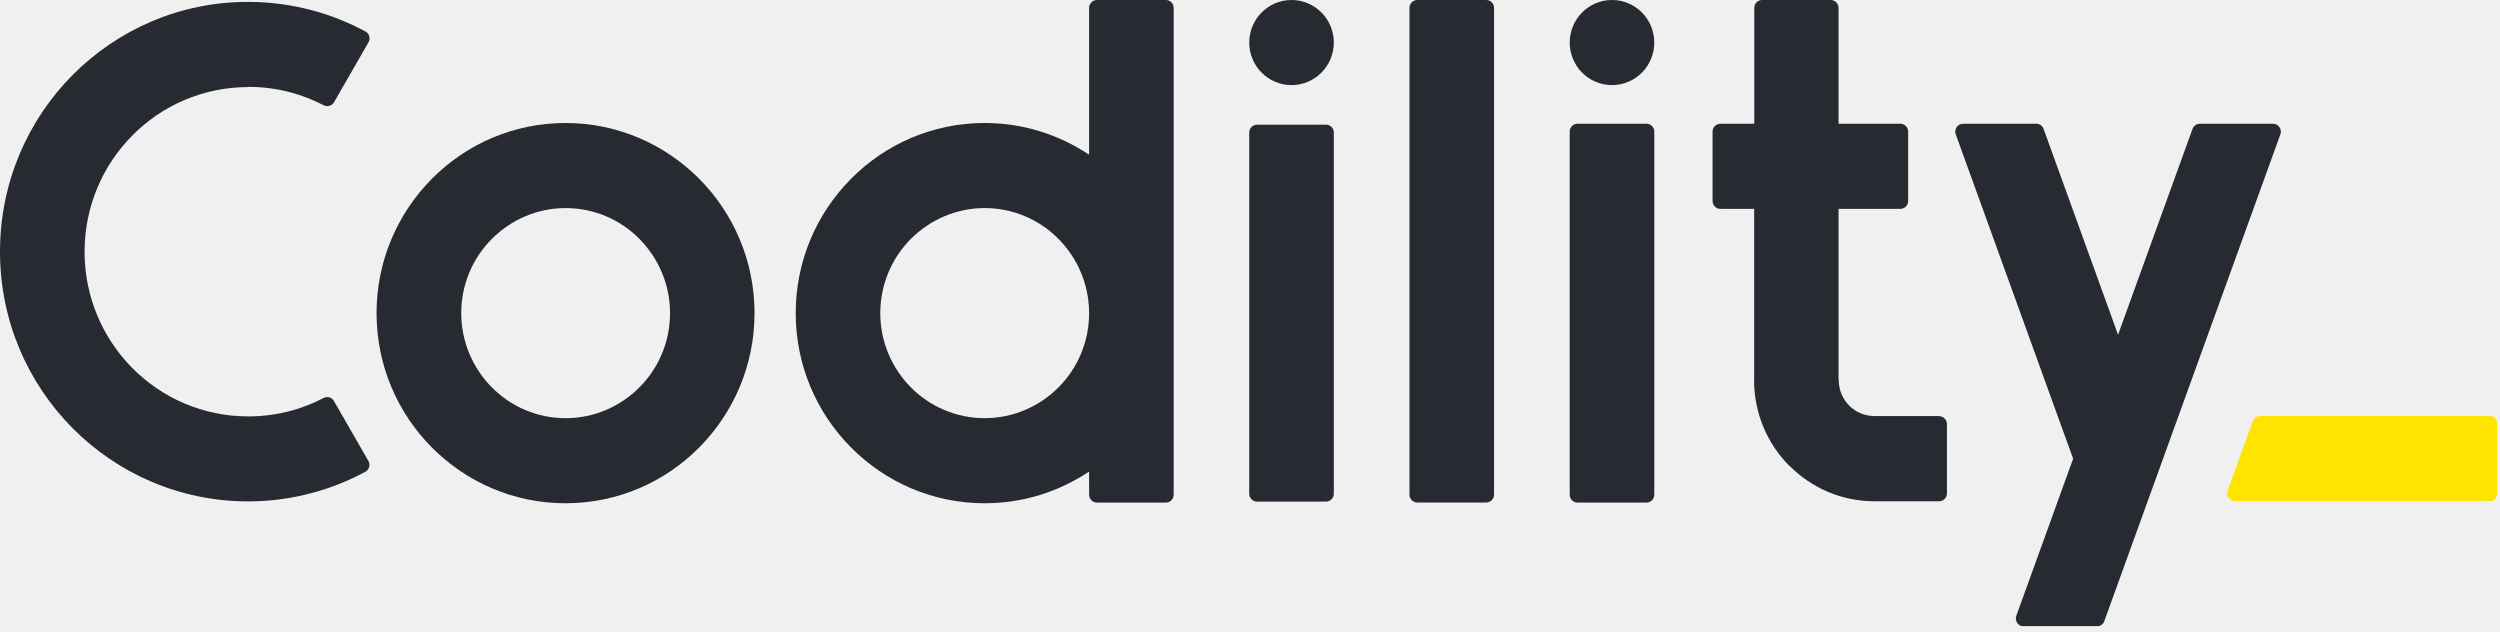
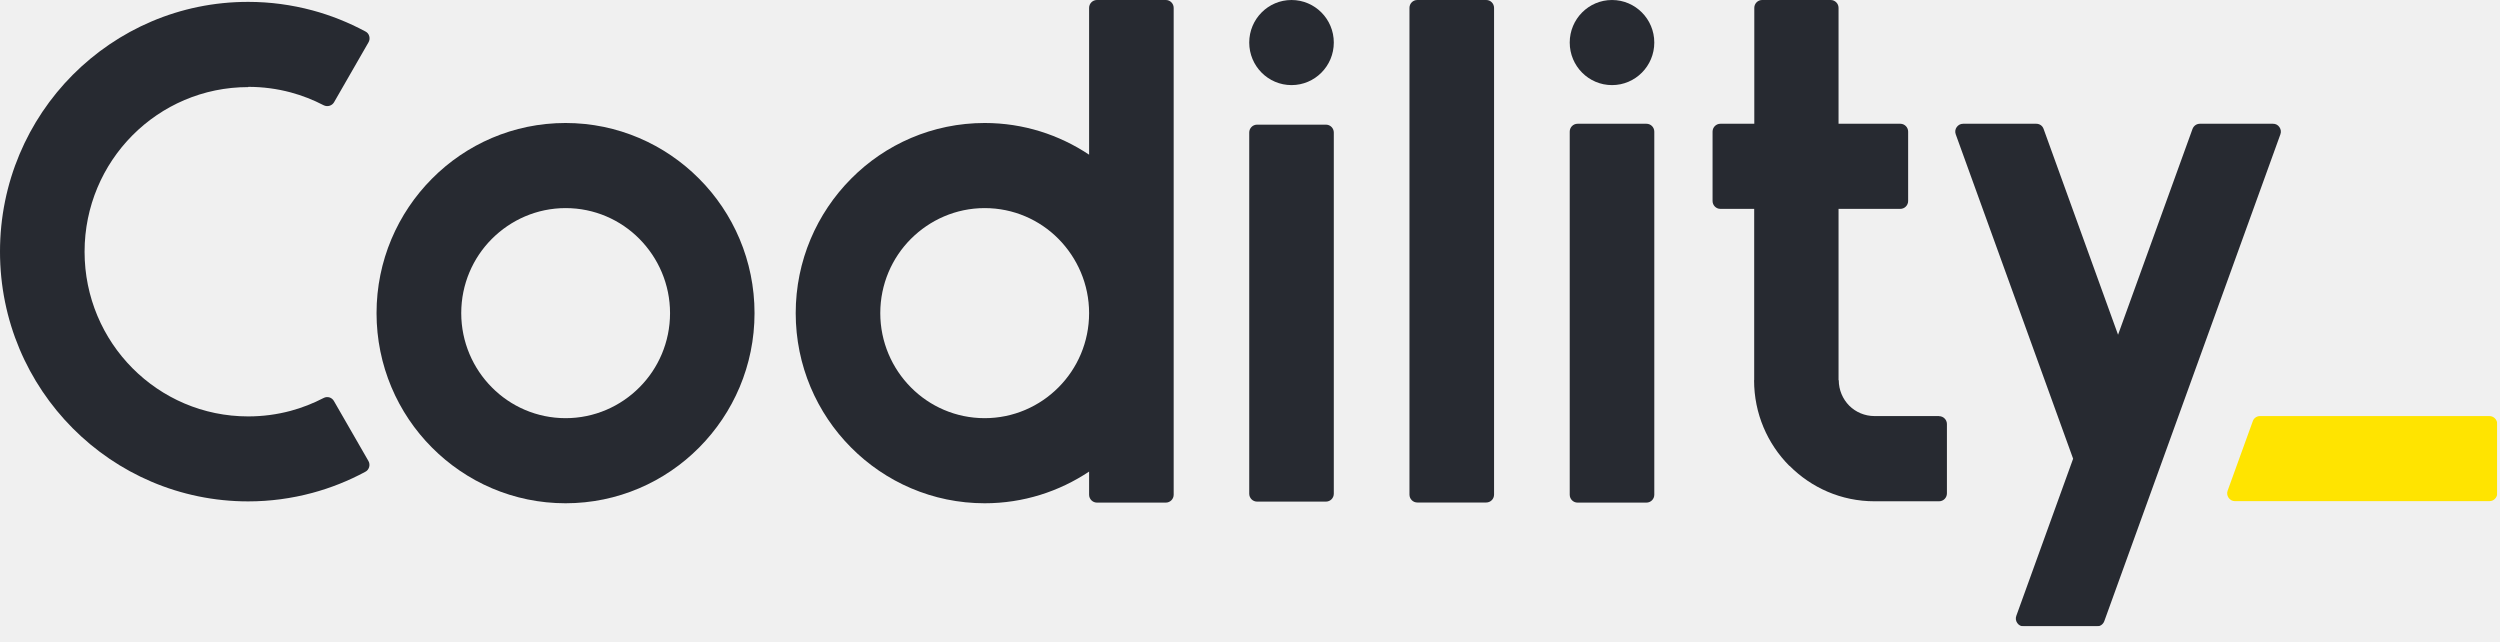
- <svg xmlns="http://www.w3.org/2000/svg" width="95" height="24" viewBox="0 0 95 24" fill="none">
+ <svg xmlns="http://www.w3.org/2000/svg" width="117" height="30" viewBox="0 0 117 30" fill="none">
  <g clip-path="url(#clip0_326_3354)">
-     <mask id="mask0_326_3354" style="mask-type:luminance" maskUnits="userSpaceOnUse" x="0" y="0" width="95" height="24">
-       <path d="M94.895 0H0V23.798H94.895V0Z" fill="white" />
+     <mask id="mask0_326_3354" style="mask-type:luminance" maskUnits="userSpaceOnUse" x="0" y="0" width="117" height="30">
+       <path d="M116.871 0H0V29.309H116.871V0Z" fill="white" />
    </mask>
    <g mask="url(#mask0_326_3354)">
-       <path d="M85.885 15.81H94.598C94.761 15.81 94.895 15.945 94.895 16.11V18.745C94.895 18.91 94.761 19.044 94.598 19.044H84.931C84.83 19.044 84.747 18.998 84.688 18.918C84.629 18.834 84.617 18.741 84.65 18.644L85.605 16.009C85.647 15.886 85.755 15.81 85.885 15.81Z" fill="#FFE400" />
-       <path d="M9.437 3.301C9.99 3.301 10.53 3.373 11.049 3.512C11.484 3.629 11.902 3.794 12.3 4C12.442 4.072 12.614 4.021 12.693 3.886L14.003 1.608C14.045 1.537 14.053 1.457 14.032 1.377C14.011 1.297 13.961 1.234 13.886 1.196C13.241 0.85 12.568 0.581 11.877 0.396C11.078 0.181 10.258 0.072 9.437 0.072C6.83 0.067 4.474 1.128 2.762 2.846C1.055 4.564 0 6.939 0 9.562C0 12.185 1.055 14.556 2.762 16.274C4.47 17.992 6.83 19.053 9.433 19.053C10.258 19.053 11.078 18.943 11.873 18.728C12.563 18.543 13.241 18.274 13.882 17.928C13.957 17.89 14.003 17.827 14.028 17.747C14.049 17.667 14.041 17.587 13.999 17.516L12.689 15.238C12.61 15.099 12.438 15.048 12.296 15.124C11.898 15.331 11.479 15.495 11.044 15.613C10.525 15.752 9.985 15.823 9.433 15.823C7.713 15.823 6.16 15.124 5.035 13.992C3.909 12.859 3.214 11.293 3.214 9.566C3.214 7.84 3.909 6.274 5.035 5.141C6.16 4.008 7.717 3.309 9.433 3.309L9.437 3.301Z" fill="#272A31" />
-       <path d="M21.49 4.674C19.507 4.674 17.711 5.482 16.414 6.792C15.112 8.101 14.309 9.907 14.309 11.899C14.309 13.891 15.112 15.701 16.414 17.006C17.715 18.316 19.511 19.124 21.49 19.124C23.47 19.124 25.269 18.316 26.567 17.006C27.868 15.697 28.672 13.891 28.672 11.899C28.672 9.907 27.868 8.097 26.567 6.792C25.265 5.482 23.47 4.674 21.49 4.674ZM24.298 14.72C23.583 15.44 22.587 15.891 21.494 15.891C20.402 15.891 19.406 15.444 18.691 14.72C17.975 14 17.527 12.998 17.527 11.899C17.527 10.8 17.971 9.798 18.691 9.078C19.41 8.358 20.402 7.907 21.494 7.907C22.587 7.907 23.583 8.354 24.298 9.078C25.014 9.802 25.462 10.8 25.462 11.899C25.462 12.998 25.018 14 24.298 14.72Z" fill="#272A31" />
-       <path d="M44.303 0H41.683C41.52 0 41.386 0.135 41.386 0.299V5.878C40.247 5.12 38.887 4.674 37.418 4.674C35.435 4.674 33.639 5.482 32.342 6.792C31.04 8.101 30.237 9.907 30.237 11.899C30.237 13.89 31.04 15.701 32.342 17.006C33.643 18.316 35.439 19.124 37.418 19.124C38.887 19.124 40.247 18.678 41.386 17.92V18.8C41.386 18.964 41.52 19.099 41.683 19.099H44.303C44.466 19.099 44.6 18.964 44.6 18.8V0.299C44.6 0.135 44.466 0 44.303 0ZM40.222 14.72C39.507 15.44 38.511 15.89 37.418 15.89C36.326 15.89 35.33 15.444 34.614 14.72C33.899 14 33.451 12.998 33.451 11.899C33.451 10.8 33.895 9.798 34.614 9.078C35.334 8.358 36.326 7.907 37.418 7.907C38.511 7.907 39.507 8.354 40.222 9.078C40.938 9.802 41.386 10.8 41.386 11.899C41.386 12.998 40.942 14 40.222 14.72Z" fill="#272A31" />
-       <path d="M50.388 4.737H47.768C47.604 4.737 47.471 4.871 47.471 5.036V18.762C47.471 18.927 47.604 19.061 47.768 19.061H50.388C50.552 19.061 50.685 18.927 50.685 18.762V5.036C50.685 4.871 50.552 4.737 50.388 4.737Z" fill="#272A31" />
-       <path d="M56.477 0H53.857C53.693 0 53.56 0.134 53.56 0.299V18.796C53.56 18.961 53.693 19.095 53.857 19.095H56.477C56.641 19.095 56.774 18.961 56.774 18.796V0.299C56.774 0.134 56.641 0 56.477 0Z" fill="#272A31" />
-       <path d="M62.566 4.703H59.946C59.782 4.703 59.649 4.837 59.649 5.002V18.8C59.649 18.965 59.782 19.099 59.946 19.099H62.566C62.73 19.099 62.863 18.965 62.863 18.8V5.002C62.863 4.837 62.73 4.703 62.566 4.703Z" fill="#272A31" />
-       <path d="M49.078 0C48.191 0 47.471 0.724 47.471 1.617C47.471 2.509 48.191 3.234 49.078 3.234C49.965 3.234 50.685 2.509 50.685 1.617C50.685 0.724 49.965 0 49.078 0Z" fill="#272A31" />
-       <path d="M61.256 0C60.369 0 59.649 0.724 59.649 1.617C59.649 2.509 60.369 3.234 61.256 3.234C62.143 3.234 62.863 2.509 62.863 1.617C62.863 0.724 62.143 0 61.256 0Z" fill="#272A31" />
-       <path d="M73.69 15.81H71.233C70.857 15.81 70.513 15.659 70.271 15.415C70.024 15.166 69.873 14.821 69.873 14.446H69.865V7.937H72.213C72.376 7.937 72.51 7.802 72.51 7.638V5.002C72.51 4.838 72.376 4.703 72.213 4.703H69.865V0.299C69.865 0.135 69.731 0 69.568 0H66.96C66.797 0 66.663 0.135 66.663 0.299V4.703H65.374C65.211 4.703 65.077 4.838 65.077 5.002V7.638C65.077 7.802 65.211 7.937 65.374 7.937H66.659V14.446H66.655C66.655 15.718 67.165 16.867 67.994 17.701H68.002C68.831 18.535 69.969 19.048 71.229 19.048H73.686C73.849 19.048 73.983 18.914 73.983 18.75V16.114C73.983 15.95 73.849 15.815 73.686 15.815L73.69 15.81Z" fill="#272A31" />
-       <path d="M86.617 4.829C86.559 4.745 86.475 4.703 86.375 4.703H83.596C83.47 4.703 83.361 4.779 83.315 4.901L80.486 12.72L77.657 4.901C77.615 4.779 77.507 4.703 77.377 4.703H74.598C74.498 4.703 74.414 4.749 74.355 4.829C74.297 4.914 74.284 5.006 74.318 5.103L78.779 17.431L76.619 23.402C76.586 23.495 76.598 23.591 76.657 23.676C76.716 23.76 76.799 23.802 76.9 23.802H79.683C79.808 23.802 79.917 23.726 79.963 23.604L86.655 5.103C86.689 5.01 86.676 4.914 86.617 4.829Z" fill="#272A31" />
+       <path d="M105.774 19.472H116.505C116.706 19.472 116.871 19.638 116.871 19.84V23.086C116.871 23.289 116.706 23.454 116.505 23.454H104.599C104.475 23.454 104.372 23.397 104.3 23.299C104.228 23.195 104.212 23.081 104.254 22.962L105.429 19.716C105.48 19.565 105.614 19.472 105.774 19.472Z" fill="#FFE400" />
+       <path d="M11.623 4.065C12.303 4.065 12.968 4.154 13.607 4.325C14.143 4.47 14.659 4.672 15.148 4.926C15.323 5.014 15.535 4.952 15.633 4.786L17.246 1.981C17.297 1.893 17.308 1.794 17.282 1.696C17.256 1.597 17.194 1.519 17.102 1.473C16.308 1.047 15.478 0.716 14.628 0.487C13.643 0.223 12.633 0.088 11.623 0.088C8.412 0.083 5.51 1.39 3.402 3.505C1.299 5.621 0 8.546 0 11.777C0 15.007 1.299 17.927 3.402 20.042C5.505 22.158 8.412 23.465 11.617 23.465C12.633 23.465 13.643 23.33 14.622 23.066C15.473 22.837 16.308 22.506 17.096 22.08C17.189 22.034 17.246 21.956 17.277 21.857C17.303 21.759 17.292 21.66 17.241 21.572L15.627 18.767C15.53 18.596 15.318 18.533 15.143 18.627C14.653 18.881 14.138 19.083 13.602 19.228C12.963 19.399 12.298 19.488 11.617 19.488C9.499 19.488 7.587 18.627 6.2 17.232C4.814 15.837 3.958 13.908 3.958 11.782C3.958 9.656 4.814 7.727 6.2 6.332C7.587 4.937 9.504 4.076 11.617 4.076L11.623 4.065Z" fill="#272A31" />
+       <path d="M26.467 5.756C24.024 5.756 21.813 6.752 20.215 8.364C18.612 9.977 17.622 12.202 17.622 14.655C17.622 17.107 18.612 19.337 20.215 20.945C21.818 22.557 24.029 23.553 26.467 23.553C28.905 23.553 31.121 22.557 32.719 20.945C34.322 19.332 35.312 17.107 35.312 14.655C35.312 12.202 34.322 9.972 32.719 8.364C31.116 6.752 28.905 5.756 26.467 5.756ZM29.925 18.129C29.044 19.016 27.817 19.57 26.472 19.57C25.127 19.57 23.9 19.021 23.019 18.129C22.137 17.242 21.586 16.008 21.586 14.655C21.586 13.301 22.132 12.067 23.019 11.18C23.905 10.293 25.127 9.739 26.472 9.739C27.817 9.739 29.044 10.288 29.925 11.18C30.807 12.072 31.358 13.301 31.358 14.655C31.358 16.008 30.812 17.242 29.925 18.129Z" fill="#272A31" />
+       <path d="M54.562 0H51.336C51.135 0 50.97 0.166 50.97 0.368V7.239C49.568 6.306 47.893 5.756 46.084 5.756C43.641 5.756 41.429 6.752 39.832 8.364C38.229 9.977 37.239 12.202 37.239 14.655C37.239 17.107 38.229 19.337 39.832 20.945C41.434 22.557 43.646 23.553 46.084 23.553C47.893 23.553 49.568 23.003 50.97 22.07V23.154C50.97 23.356 51.135 23.522 51.336 23.522H54.562C54.763 23.522 54.928 23.356 54.928 23.154V0.368C54.928 0.166 54.763 0 54.562 0ZM49.537 18.129C48.656 19.016 47.429 19.57 46.084 19.57C44.738 19.57 43.512 19.021 42.63 18.129C41.749 17.242 41.197 16.008 41.197 14.655C41.197 13.301 41.744 12.067 42.63 11.18C43.517 10.293 44.738 9.739 46.084 9.739C47.429 9.739 48.656 10.288 49.537 11.18C50.418 12.072 50.97 13.301 50.97 14.655C50.97 16.008 50.423 17.242 49.537 18.129Z" fill="#272A31" />
+       <path d="M62.056 5.834H58.83C58.628 5.834 58.464 5.999 58.464 6.202V23.107C58.464 23.31 58.628 23.475 58.83 23.475H62.056C62.258 23.475 62.422 23.31 62.422 23.107V6.202C62.422 5.999 62.258 5.834 62.056 5.834Z" fill="#272A31" />
+       <path d="M69.556 0H66.329C66.127 0 65.963 0.165 65.963 0.368V23.148C65.963 23.352 66.127 23.517 66.329 23.517H69.556C69.758 23.517 69.922 23.352 69.922 23.148V0.368C69.922 0.165 69.758 0 69.556 0Z" fill="#272A31" />
+       <path d="M77.055 5.792H73.829C73.627 5.792 73.463 5.957 73.463 6.16V23.154C73.463 23.357 73.627 23.522 73.829 23.522H77.055C77.257 23.522 77.421 23.357 77.421 23.154V6.16C77.421 5.957 77.257 5.792 77.055 5.792Z" fill="#272A31" />
+       <path d="M60.443 0C59.35 0 58.464 0.892 58.464 1.991C58.464 3.091 59.35 3.983 60.443 3.983C61.536 3.983 62.422 3.091 62.422 1.991C62.422 0.892 61.536 0 60.443 0Z" fill="#272A31" />
+       <path d="M75.442 0C74.349 0 73.463 0.892 73.463 1.991C73.463 3.091 74.349 3.983 75.442 3.983C76.534 3.983 77.421 3.091 77.421 1.991C77.421 0.892 76.534 0 75.442 0Z" fill="#272A31" />
+       <path d="M90.755 19.472H87.729C87.266 19.472 86.843 19.285 86.544 18.985C86.24 18.678 86.054 18.253 86.054 17.792H86.044V9.775H88.936C89.136 9.775 89.301 9.609 89.301 9.407V6.16C89.301 5.958 89.136 5.792 88.936 5.792H86.044V0.368C86.044 0.166 85.879 0 85.678 0H82.467C82.266 0 82.101 0.166 82.101 0.368V5.792H80.513C80.312 5.792 80.148 5.958 80.148 6.16V9.407C80.148 9.609 80.312 9.775 80.513 9.775H82.096V17.792H82.091C82.091 19.358 82.719 20.773 83.74 21.8H83.75C84.771 22.827 86.173 23.46 87.724 23.46H90.75C90.951 23.46 91.116 23.294 91.116 23.091V19.845C91.116 19.643 90.951 19.477 90.75 19.477L90.755 19.472Z" fill="#272A31" />
+       <path d="M106.676 5.948C106.604 5.844 106.501 5.792 106.377 5.792H102.955C102.8 5.792 102.666 5.886 102.609 6.036L99.125 15.666L95.641 6.036C95.59 5.886 95.456 5.792 95.296 5.792H91.873C91.75 5.792 91.647 5.849 91.574 5.948C91.502 6.052 91.487 6.166 91.528 6.285L97.022 21.468L94.363 28.822C94.322 28.936 94.337 29.055 94.409 29.159C94.481 29.262 94.584 29.314 94.708 29.314H98.136C98.29 29.314 98.424 29.221 98.481 29.07L106.723 6.285C106.764 6.171 106.748 6.052 106.676 5.948Z" fill="#272A31" />
    </g>
  </g>
  <defs>
    <clipPath id="clip0_326_3354">
-       <rect width="95" height="24" fill="white" />
+       <rect width="117" height="29.379" fill="white" />
    </clipPath>
  </defs>
</svg>
